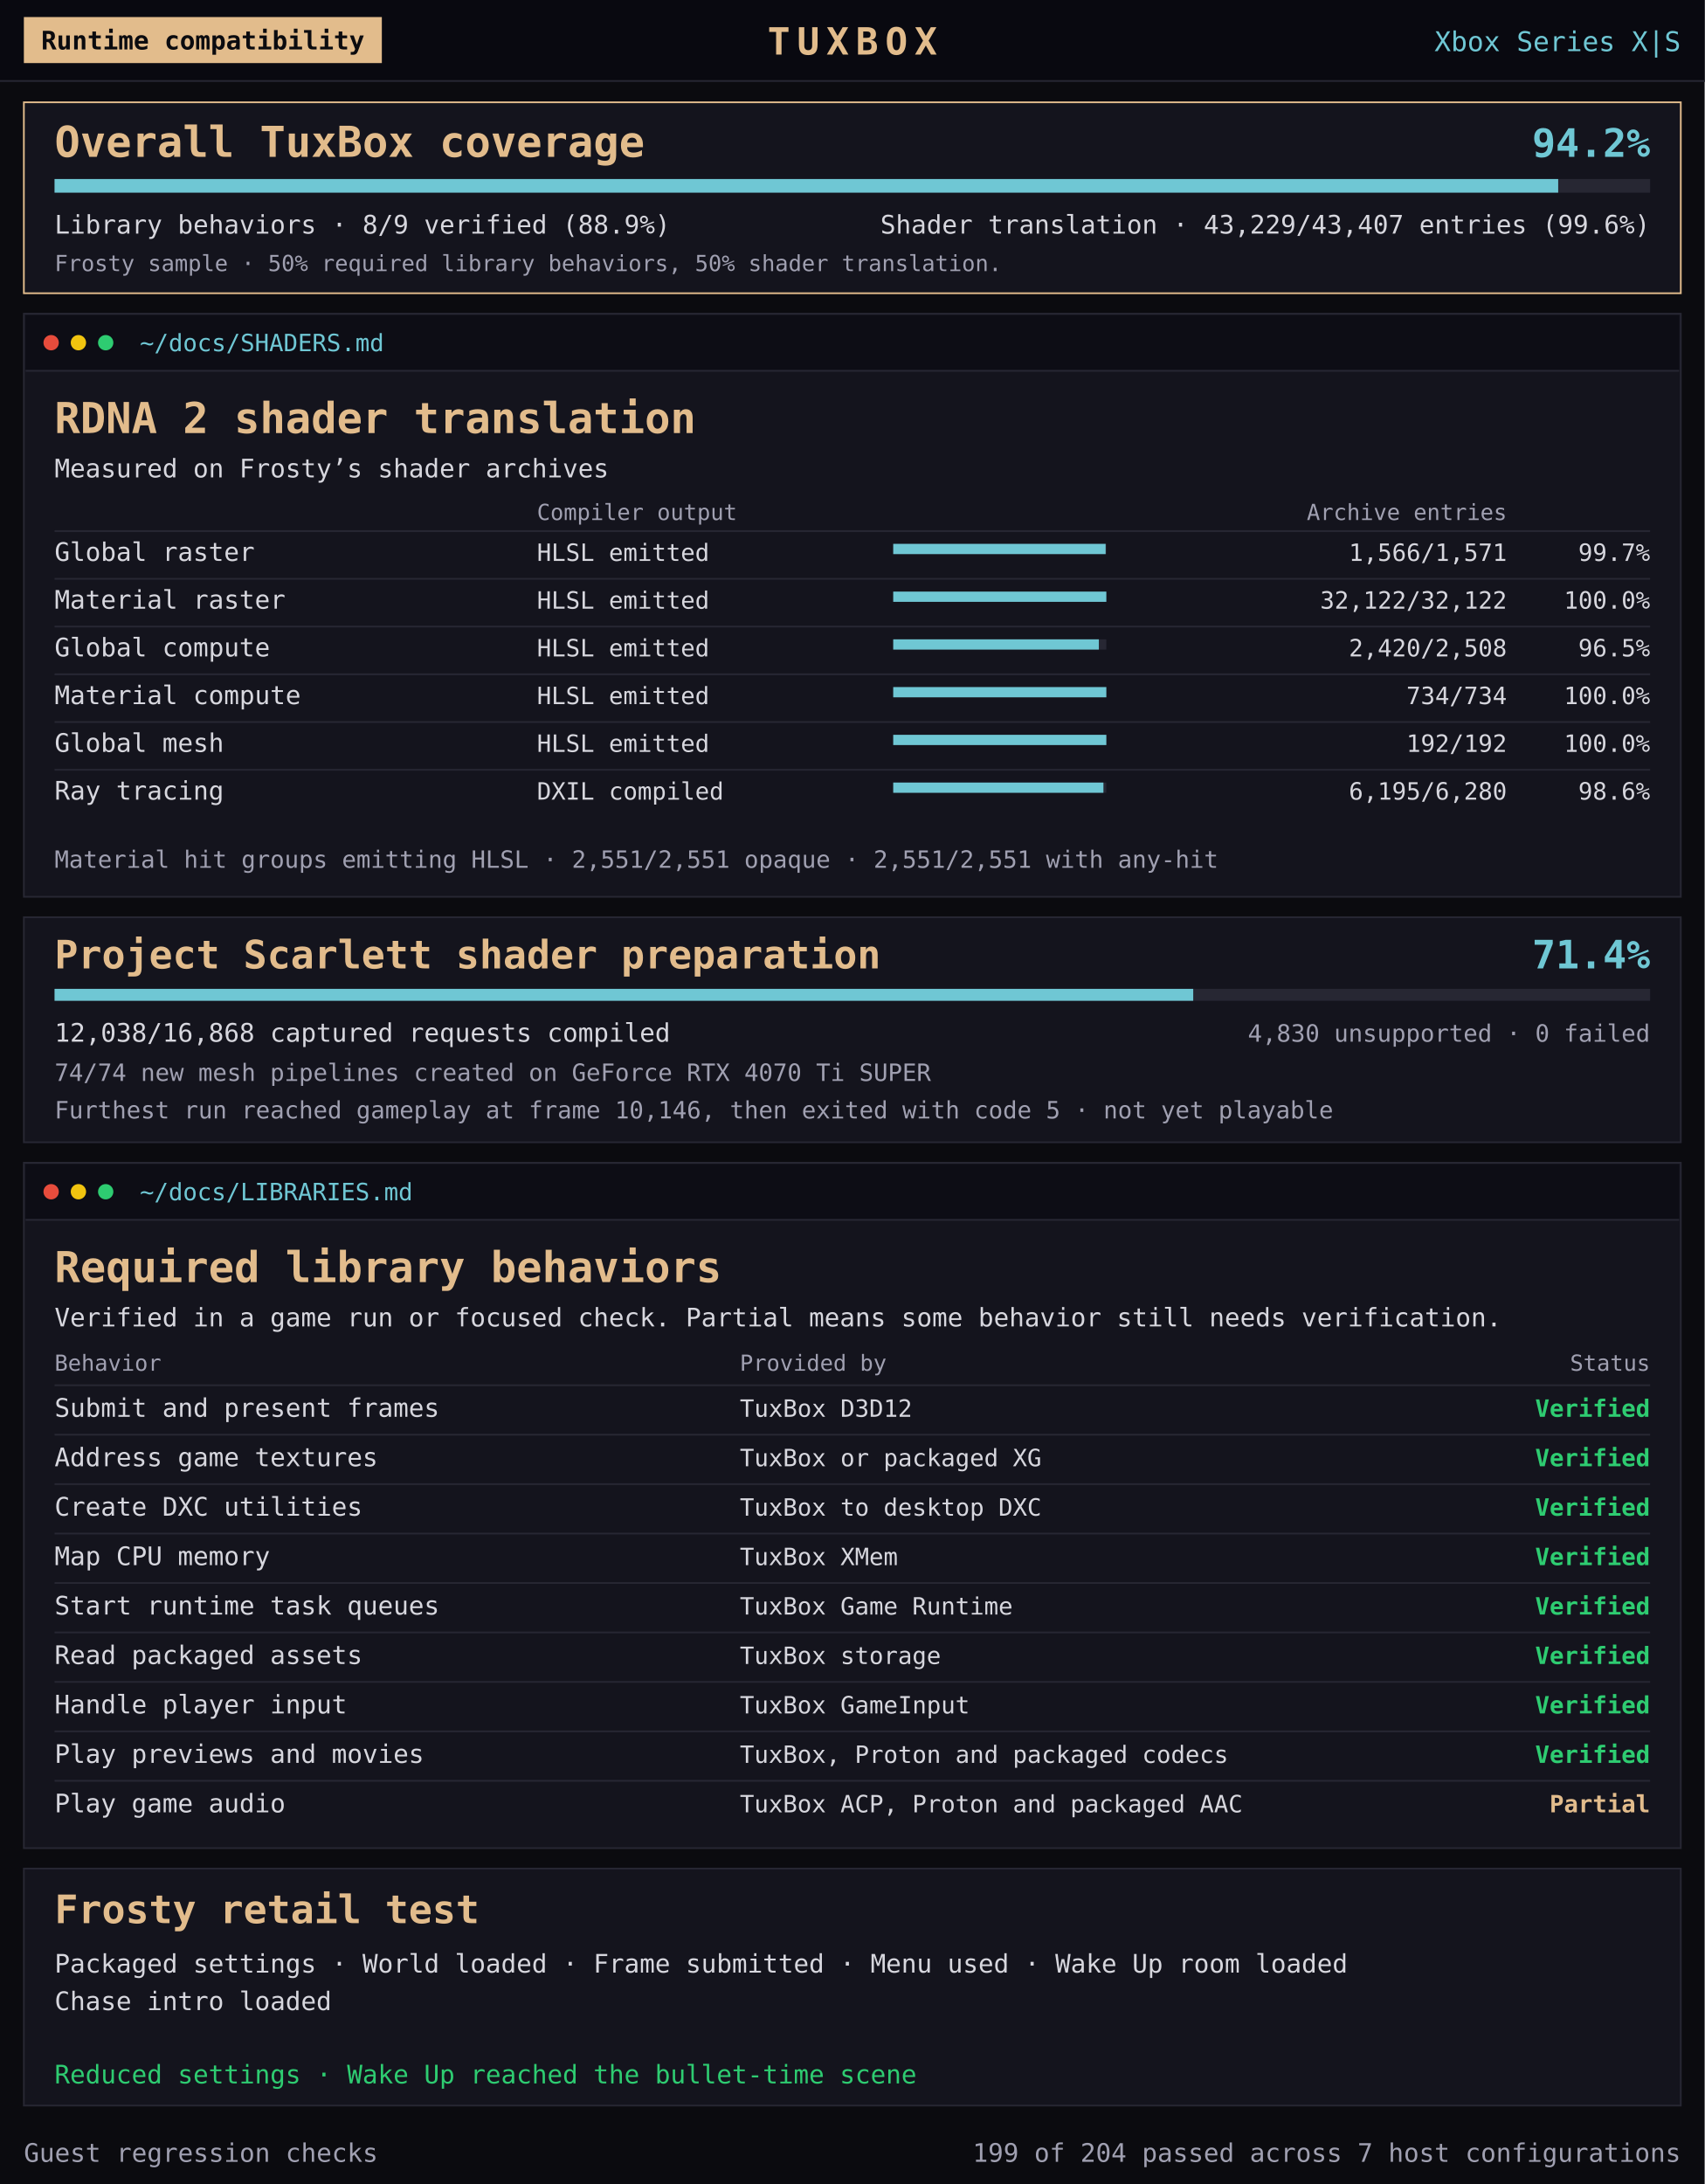
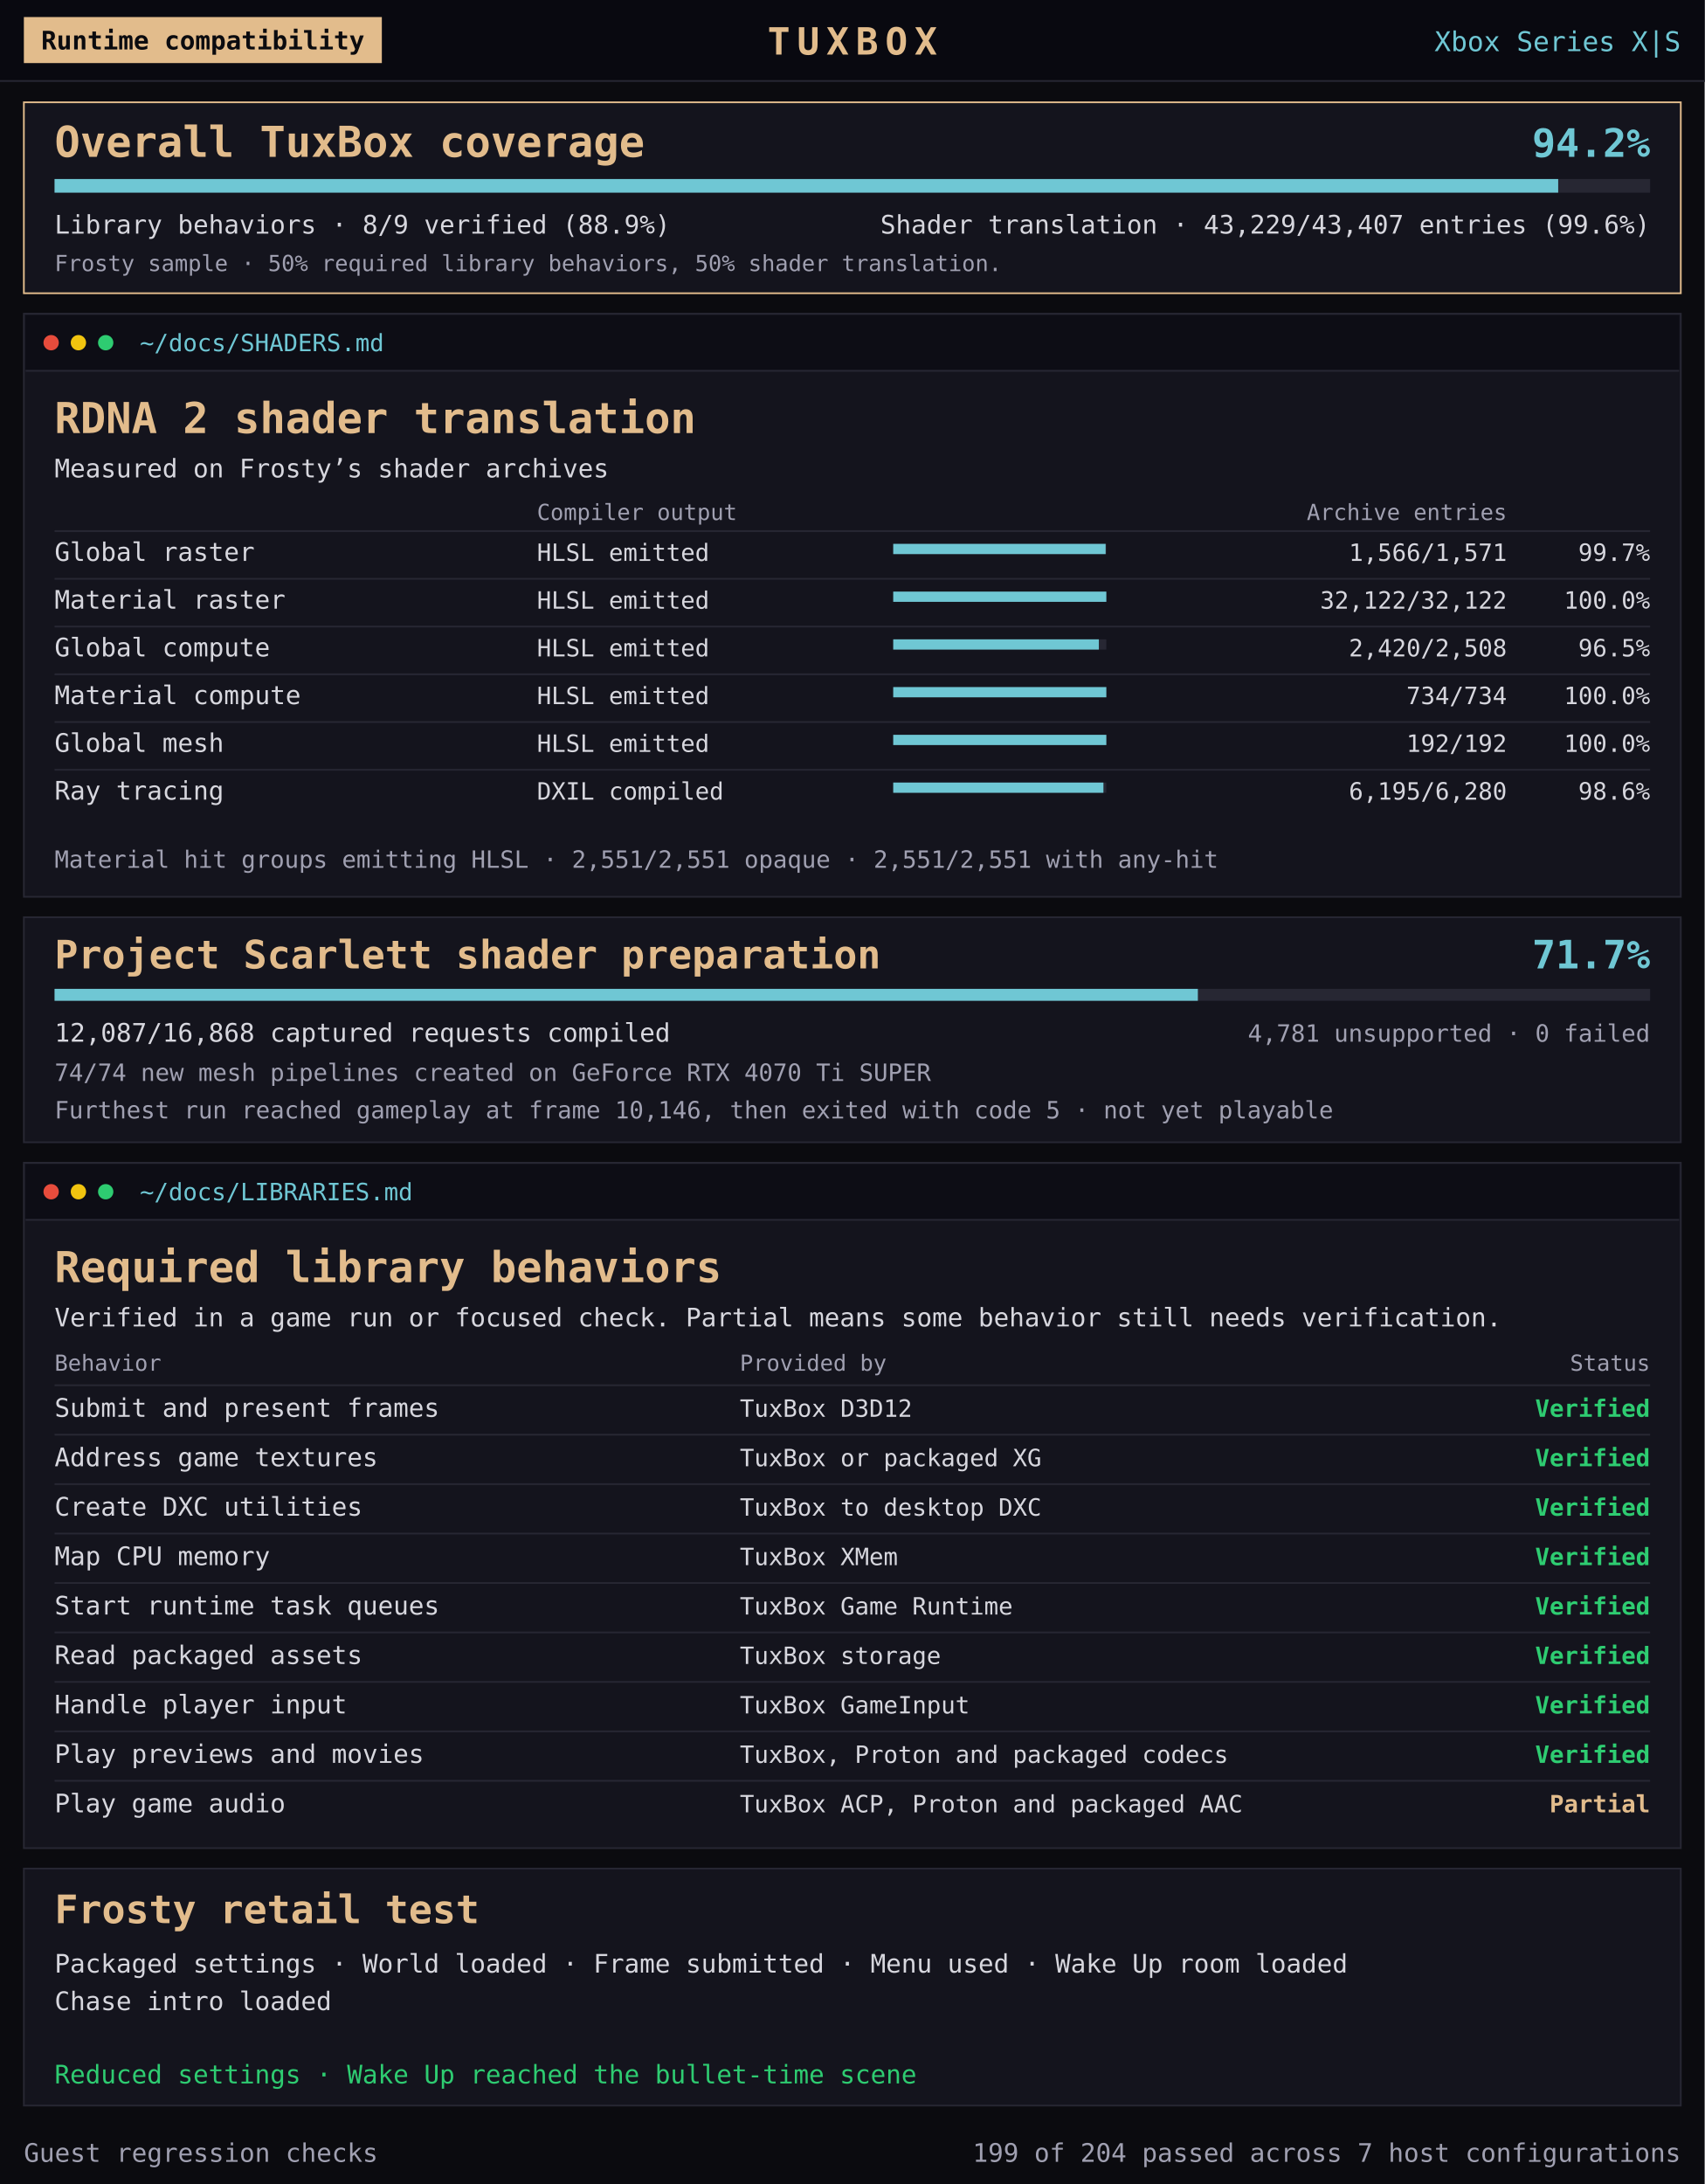
<svg xmlns="http://www.w3.org/2000/svg" role="img" font-family="'Terminess Nerd Font Mono', 'DejaVu Sans Mono', Consolas, monospace" aria-labelledby="map-title map-description" viewBox="0 0 1000 1281" width="1000" height="1281">
  <rect x="0" y="0" width="1000" height="1281" fill="#0b0b0f" />
  <rect x="0" y="0" width="1000" height="48" fill="#090910" />
  <rect x="0" y="47" width="1000" height="1" fill="#272733" />
  <rect x="14" y="10" width="210" height="27" fill="#e2bc8c" />
  <text x="119" y="29" fill="#0b0b0f" font-size="15" text-anchor="middle" font-weight="bold">Runtime compatibility</text>
  <text x="500" y="32" fill="#e2bc8c" font-size="22" text-anchor="middle" font-weight="bold" letter-spacing="4">TUXBOX</text>
  <text x="986" y="30" fill="#6fc7d4" font-size="16" text-anchor="end" font-weight="normal">Xbox Series X|S</text>
  <g transform="translate(14 60)">
    <rect x="0" y="0" width="972" height="112" fill="#14141d" stroke="#e2bc8c" />
    <text x="18" y="32" fill="#e2bc8c" font-size="25" text-anchor="start" font-weight="bold">Overall TuxBox coverage</text>
    <text x="954" y="32" fill="#6fc7d4" font-size="23" text-anchor="end" font-weight="bold">94.2%</text>
    <rect x="18" y="45" width="936" height="8" fill="#272733" />
    <rect x="18" y="45" width="882.081" height="8" fill="#6fc7d4" />
    <text x="18" y="77" fill="#d7d7de" font-size="15" text-anchor="start" font-weight="normal">Library behaviors · 8/9 verified (88.9%)</text>
    <text x="954" y="77" fill="#d7d7de" font-size="15" text-anchor="end" font-weight="normal">Shader translation · 43,229/43,407 entries (99.6%)</text>
    <text x="18" y="99" fill="#a0a0b1" font-size="13" text-anchor="start" font-weight="normal">Frosty sample · 50% required library behaviors, 50% shader translation.</text>
  </g>
  <g transform="translate(14 184)">
    <rect x="0" y="0" width="972" height="342" fill="#14141d" stroke="#272733" stroke-width="1" />
    <rect x="1" y="1" width="970" height="32" fill="#0d0d15" />
    <rect x="1" y="33" width="970" height="1" fill="#272733" />
    <circle cx="16" cy="17" r="4.5" fill="#e74c3c" />
    <circle cx="32" cy="17" r="4.5" fill="#f1c40f" />
    <circle cx="48" cy="17" r="4.5" fill="#2ecc71" />
    <text x="68" y="22" fill="#6fc7d4" font-size="14" text-anchor="start" font-weight="normal">~/docs/SHADERS.md</text>
    <text x="18" y="70" fill="#e2bc8c" font-size="25" text-anchor="start" font-weight="bold">RDNA 2 shader translation</text>
    <text x="18" y="96" fill="#d7d7de" font-size="15" text-anchor="start" font-weight="normal">Measured on Frosty’s shader archives</text>
    <text x="301" y="121" fill="#a0a0b1" font-size="13" text-anchor="start" font-weight="normal">Compiler output</text>
    <text x="870" y="121" fill="#a0a0b1" font-size="13" text-anchor="end" font-weight="normal">Archive entries</text>
    <g>
      <rect x="18" y="127" width="936" height="1" fill="#272733" />
      <text x="18" y="145" fill="#d7d7de" font-size="15" text-anchor="start" font-weight="normal">Global raster</text>
      <text x="301" y="145" fill="#d7d7de" font-size="14" text-anchor="start" font-weight="normal">HLSL emitted</text>
      <rect x="510" y="135" width="125" height="6" fill="#272733" />
      <rect x="510" y="135" width="124.602" height="6" fill="#6fc7d4" />
      <text x="870" y="145" fill="#d7d7de" font-size="14" text-anchor="end" font-weight="normal">1,566/1,571</text>
      <text x="954" y="145" fill="#d7d7de" font-size="14" text-anchor="end" font-weight="normal">99.7%</text>
    </g>
    <g>
      <rect x="18" y="155" width="936" height="1" fill="#272733" />
      <text x="18" y="173" fill="#d7d7de" font-size="15" text-anchor="start" font-weight="normal">Material raster</text>
      <text x="301" y="173" fill="#d7d7de" font-size="14" text-anchor="start" font-weight="normal">HLSL emitted</text>
      <rect x="510" y="163" width="125" height="6" fill="#272733" />
      <rect x="510" y="163" width="125.0" height="6" fill="#6fc7d4" />
      <text x="870" y="173" fill="#d7d7de" font-size="14" text-anchor="end" font-weight="normal">32,122/32,122</text>
      <text x="954" y="173" fill="#d7d7de" font-size="14" text-anchor="end" font-weight="normal">100.0%</text>
    </g>
    <g>
      <rect x="18" y="183" width="936" height="1" fill="#272733" />
      <text x="18" y="201" fill="#d7d7de" font-size="15" text-anchor="start" font-weight="normal">Global compute</text>
      <text x="301" y="201" fill="#d7d7de" font-size="14" text-anchor="start" font-weight="normal">HLSL emitted</text>
      <rect x="510" y="191" width="125" height="6" fill="#272733" />
      <rect x="510" y="191" width="120.614" height="6" fill="#6fc7d4" />
      <text x="870" y="201" fill="#d7d7de" font-size="14" text-anchor="end" font-weight="normal">2,420/2,508</text>
      <text x="954" y="201" fill="#d7d7de" font-size="14" text-anchor="end" font-weight="normal">96.5%</text>
    </g>
    <g>
      <rect x="18" y="211" width="936" height="1" fill="#272733" />
      <text x="18" y="229" fill="#d7d7de" font-size="15" text-anchor="start" font-weight="normal">Material compute</text>
      <text x="301" y="229" fill="#d7d7de" font-size="14" text-anchor="start" font-weight="normal">HLSL emitted</text>
      <rect x="510" y="219" width="125" height="6" fill="#272733" />
      <rect x="510" y="219" width="125.0" height="6" fill="#6fc7d4" />
      <text x="870" y="229" fill="#d7d7de" font-size="14" text-anchor="end" font-weight="normal">734/734</text>
      <text x="954" y="229" fill="#d7d7de" font-size="14" text-anchor="end" font-weight="normal">100.0%</text>
    </g>
    <g>
      <rect x="18" y="239" width="936" height="1" fill="#272733" />
      <text x="18" y="257" fill="#d7d7de" font-size="15" text-anchor="start" font-weight="normal">Global mesh</text>
      <text x="301" y="257" fill="#d7d7de" font-size="14" text-anchor="start" font-weight="normal">HLSL emitted</text>
      <rect x="510" y="247" width="125" height="6" fill="#272733" />
      <rect x="510" y="247" width="125.0" height="6" fill="#6fc7d4" />
      <text x="870" y="257" fill="#d7d7de" font-size="14" text-anchor="end" font-weight="normal">192/192</text>
      <text x="954" y="257" fill="#d7d7de" font-size="14" text-anchor="end" font-weight="normal">100.0%</text>
    </g>
    <g>
      <rect x="18" y="267" width="936" height="1" fill="#272733" />
      <text x="18" y="285" fill="#d7d7de" font-size="15" text-anchor="start" font-weight="normal">Ray tracing</text>
      <text x="301" y="285" fill="#d7d7de" font-size="14" text-anchor="start" font-weight="normal">DXIL compiled</text>
      <rect x="510" y="275" width="125" height="6" fill="#272733" />
      <rect x="510" y="275" width="123.308" height="6" fill="#6fc7d4" />
      <text x="870" y="285" fill="#d7d7de" font-size="14" text-anchor="end" font-weight="normal">6,195/6,280</text>
      <text x="954" y="285" fill="#d7d7de" font-size="14" text-anchor="end" font-weight="normal">98.6%</text>
    </g>
    <text x="18" y="325" fill="#a0a0b1" font-size="14" text-anchor="start" font-weight="normal">Material hit groups emitting HLSL · 2,551/2,551 opaque · 2,551/2,551 with any-hit</text>
  </g>
  <g transform="translate(14 538)">
    <rect x="0" y="0" width="972" height="132" fill="#14141d" stroke="#272733" />
    <text x="18" y="30" fill="#e2bc8c" font-size="23" text-anchor="start" font-weight="bold">Project Scarlett shader preparation</text>
-     <text x="954" y="30" fill="#6fc7d4" font-size="23" text-anchor="end" font-weight="bold">71.4%</text>
+     <text x="954" y="30" fill="#6fc7d4" font-size="23" text-anchor="end" font-weight="bold">71.7%</text>
    <rect x="18" y="42" width="936" height="7" fill="#272733" />
-     <rect x="18" y="42" width="667.985" height="7" fill="#6fc7d4" />
-     <text x="18" y="73" fill="#d7d7de" font-size="15" text-anchor="start" font-weight="normal">12,038/16,868 captured requests compiled</text>
-     <text x="954" y="73" fill="#a0a0b1" font-size="14" text-anchor="end" font-weight="normal">4,830 unsupported · 0 failed</text>
+     <rect x="18" y="42" width="670.704" height="7" fill="#6fc7d4" />
+     <text x="18" y="73" fill="#d7d7de" font-size="15" text-anchor="start" font-weight="normal">12,087/16,868 captured requests compiled</text>
+     <text x="954" y="73" fill="#a0a0b1" font-size="14" text-anchor="end" font-weight="normal">4,781 unsupported · 0 failed</text>
    <text x="18" y="96" fill="#a0a0b1" font-size="14" text-anchor="start" font-weight="normal">74/74 new mesh pipelines created on GeForce RTX 4070 Ti SUPER</text>
    <text x="18" y="118" fill="#a0a0b1" font-size="14" text-anchor="start" font-weight="normal">Furthest run reached gameplay at frame 10,146, then exited with code 5 · not yet playable</text>
  </g>
  <g transform="translate(14 682)">
    <rect x="0" y="0" width="972" height="402" fill="#14141d" stroke="#272733" stroke-width="1" />
    <rect x="1" y="1" width="970" height="32" fill="#0d0d15" />
    <rect x="1" y="33" width="970" height="1" fill="#272733" />
    <circle cx="16" cy="17" r="4.5" fill="#e74c3c" />
    <circle cx="32" cy="17" r="4.5" fill="#f1c40f" />
    <circle cx="48" cy="17" r="4.5" fill="#2ecc71" />
    <text x="68" y="22" fill="#6fc7d4" font-size="14" text-anchor="start" font-weight="normal">~/docs/LIBRARIES.md</text>
    <text x="18" y="70" fill="#e2bc8c" font-size="25" text-anchor="start" font-weight="bold">Required library behaviors</text>
    <text x="18" y="96" fill="#d7d7de" font-size="15" text-anchor="start" font-weight="normal">Verified in a game run or focused check. Partial means some behavior still needs verification.</text>
    <text x="18" y="122" fill="#a0a0b1" font-size="13" text-anchor="start" font-weight="normal">Behavior</text>
    <text x="420" y="122" fill="#a0a0b1" font-size="13" text-anchor="start" font-weight="normal">Provided by</text>
    <text x="954" y="122" fill="#a0a0b1" font-size="13" text-anchor="end" font-weight="normal">Status</text>
    <g>
      <rect x="18" y="130" width="936" height="1" fill="#272733" />
      <text x="18" y="149" fill="#d7d7de" font-size="15" text-anchor="start" font-weight="normal">Submit and present frames</text>
      <text x="420" y="149" fill="#d7d7de" font-size="14" text-anchor="start" font-weight="normal">TuxBox D3D12</text>
      <text x="954" y="149" fill="#2ecc71" font-size="14" text-anchor="end" font-weight="bold">Verified</text>
    </g>
    <g>
      <rect x="18" y="159" width="936" height="1" fill="#272733" />
      <text x="18" y="178" fill="#d7d7de" font-size="15" text-anchor="start" font-weight="normal">Address game textures</text>
      <text x="420" y="178" fill="#d7d7de" font-size="14" text-anchor="start" font-weight="normal">TuxBox or packaged XG</text>
      <text x="954" y="178" fill="#2ecc71" font-size="14" text-anchor="end" font-weight="bold">Verified</text>
    </g>
    <g>
      <rect x="18" y="188" width="936" height="1" fill="#272733" />
      <text x="18" y="207" fill="#d7d7de" font-size="15" text-anchor="start" font-weight="normal">Create DXC utilities</text>
      <text x="420" y="207" fill="#d7d7de" font-size="14" text-anchor="start" font-weight="normal">TuxBox to desktop DXC</text>
      <text x="954" y="207" fill="#2ecc71" font-size="14" text-anchor="end" font-weight="bold">Verified</text>
    </g>
    <g>
      <rect x="18" y="217" width="936" height="1" fill="#272733" />
      <text x="18" y="236" fill="#d7d7de" font-size="15" text-anchor="start" font-weight="normal">Map CPU memory</text>
      <text x="420" y="236" fill="#d7d7de" font-size="14" text-anchor="start" font-weight="normal">TuxBox XMem</text>
      <text x="954" y="236" fill="#2ecc71" font-size="14" text-anchor="end" font-weight="bold">Verified</text>
    </g>
    <g>
      <rect x="18" y="246" width="936" height="1" fill="#272733" />
      <text x="18" y="265" fill="#d7d7de" font-size="15" text-anchor="start" font-weight="normal">Start runtime task queues</text>
      <text x="420" y="265" fill="#d7d7de" font-size="14" text-anchor="start" font-weight="normal">TuxBox Game Runtime</text>
      <text x="954" y="265" fill="#2ecc71" font-size="14" text-anchor="end" font-weight="bold">Verified</text>
    </g>
    <g>
      <rect x="18" y="275" width="936" height="1" fill="#272733" />
      <text x="18" y="294" fill="#d7d7de" font-size="15" text-anchor="start" font-weight="normal">Read packaged assets</text>
      <text x="420" y="294" fill="#d7d7de" font-size="14" text-anchor="start" font-weight="normal">TuxBox storage</text>
      <text x="954" y="294" fill="#2ecc71" font-size="14" text-anchor="end" font-weight="bold">Verified</text>
    </g>
    <g>
      <rect x="18" y="304" width="936" height="1" fill="#272733" />
      <text x="18" y="323" fill="#d7d7de" font-size="15" text-anchor="start" font-weight="normal">Handle player input</text>
      <text x="420" y="323" fill="#d7d7de" font-size="14" text-anchor="start" font-weight="normal">TuxBox GameInput</text>
      <text x="954" y="323" fill="#2ecc71" font-size="14" text-anchor="end" font-weight="bold">Verified</text>
    </g>
    <g>
      <rect x="18" y="333" width="936" height="1" fill="#272733" />
      <text x="18" y="352" fill="#d7d7de" font-size="15" text-anchor="start" font-weight="normal">Play previews and movies</text>
      <text x="420" y="352" fill="#d7d7de" font-size="14" text-anchor="start" font-weight="normal">TuxBox, Proton and packaged codecs</text>
      <text x="954" y="352" fill="#2ecc71" font-size="14" text-anchor="end" font-weight="bold">Verified</text>
    </g>
    <g>
      <rect x="18" y="362" width="936" height="1" fill="#272733" />
      <text x="18" y="381" fill="#d7d7de" font-size="15" text-anchor="start" font-weight="normal">Play game audio</text>
      <text x="420" y="381" fill="#d7d7de" font-size="14" text-anchor="start" font-weight="normal">TuxBox ACP, Proton and packaged AAC</text>
      <text x="954" y="381" fill="#e2bc8c" font-size="14" text-anchor="end" font-weight="bold">Partial</text>
    </g>
  </g>
  <g transform="translate(14 1096)">
    <rect x="0" y="0" width="972" height="139" fill="#14141d" stroke="#272733" />
    <text x="18" y="32" fill="#e2bc8c" font-size="23" text-anchor="start" font-weight="bold">Frosty retail test</text>
    <text x="18" y="61" fill="#d7d7de" font-size="15" text-anchor="start" font-weight="normal">Packaged settings · World loaded · Frame submitted · Menu used · Wake Up room loaded</text>
    <text x="18" y="83" fill="#d7d7de" font-size="15" text-anchor="start" font-weight="normal">Chase intro loaded</text>
    <text x="18" y="126" fill="#2ecc71" font-size="15" text-anchor="start" font-weight="normal">Reduced settings · Wake Up reached the bullet-time scene</text>
  </g>
  <g transform="translate(14 1247)">
    <text x="0" y="21" fill="#a0a0b1" font-size="15" text-anchor="start" font-weight="normal">Guest regression checks</text>
    <text x="972" y="21" fill="#a0a0b1" font-size="15" text-anchor="end" font-weight="normal">199 of 204 passed across 7 host configurations</text>
  </g>
</svg>
